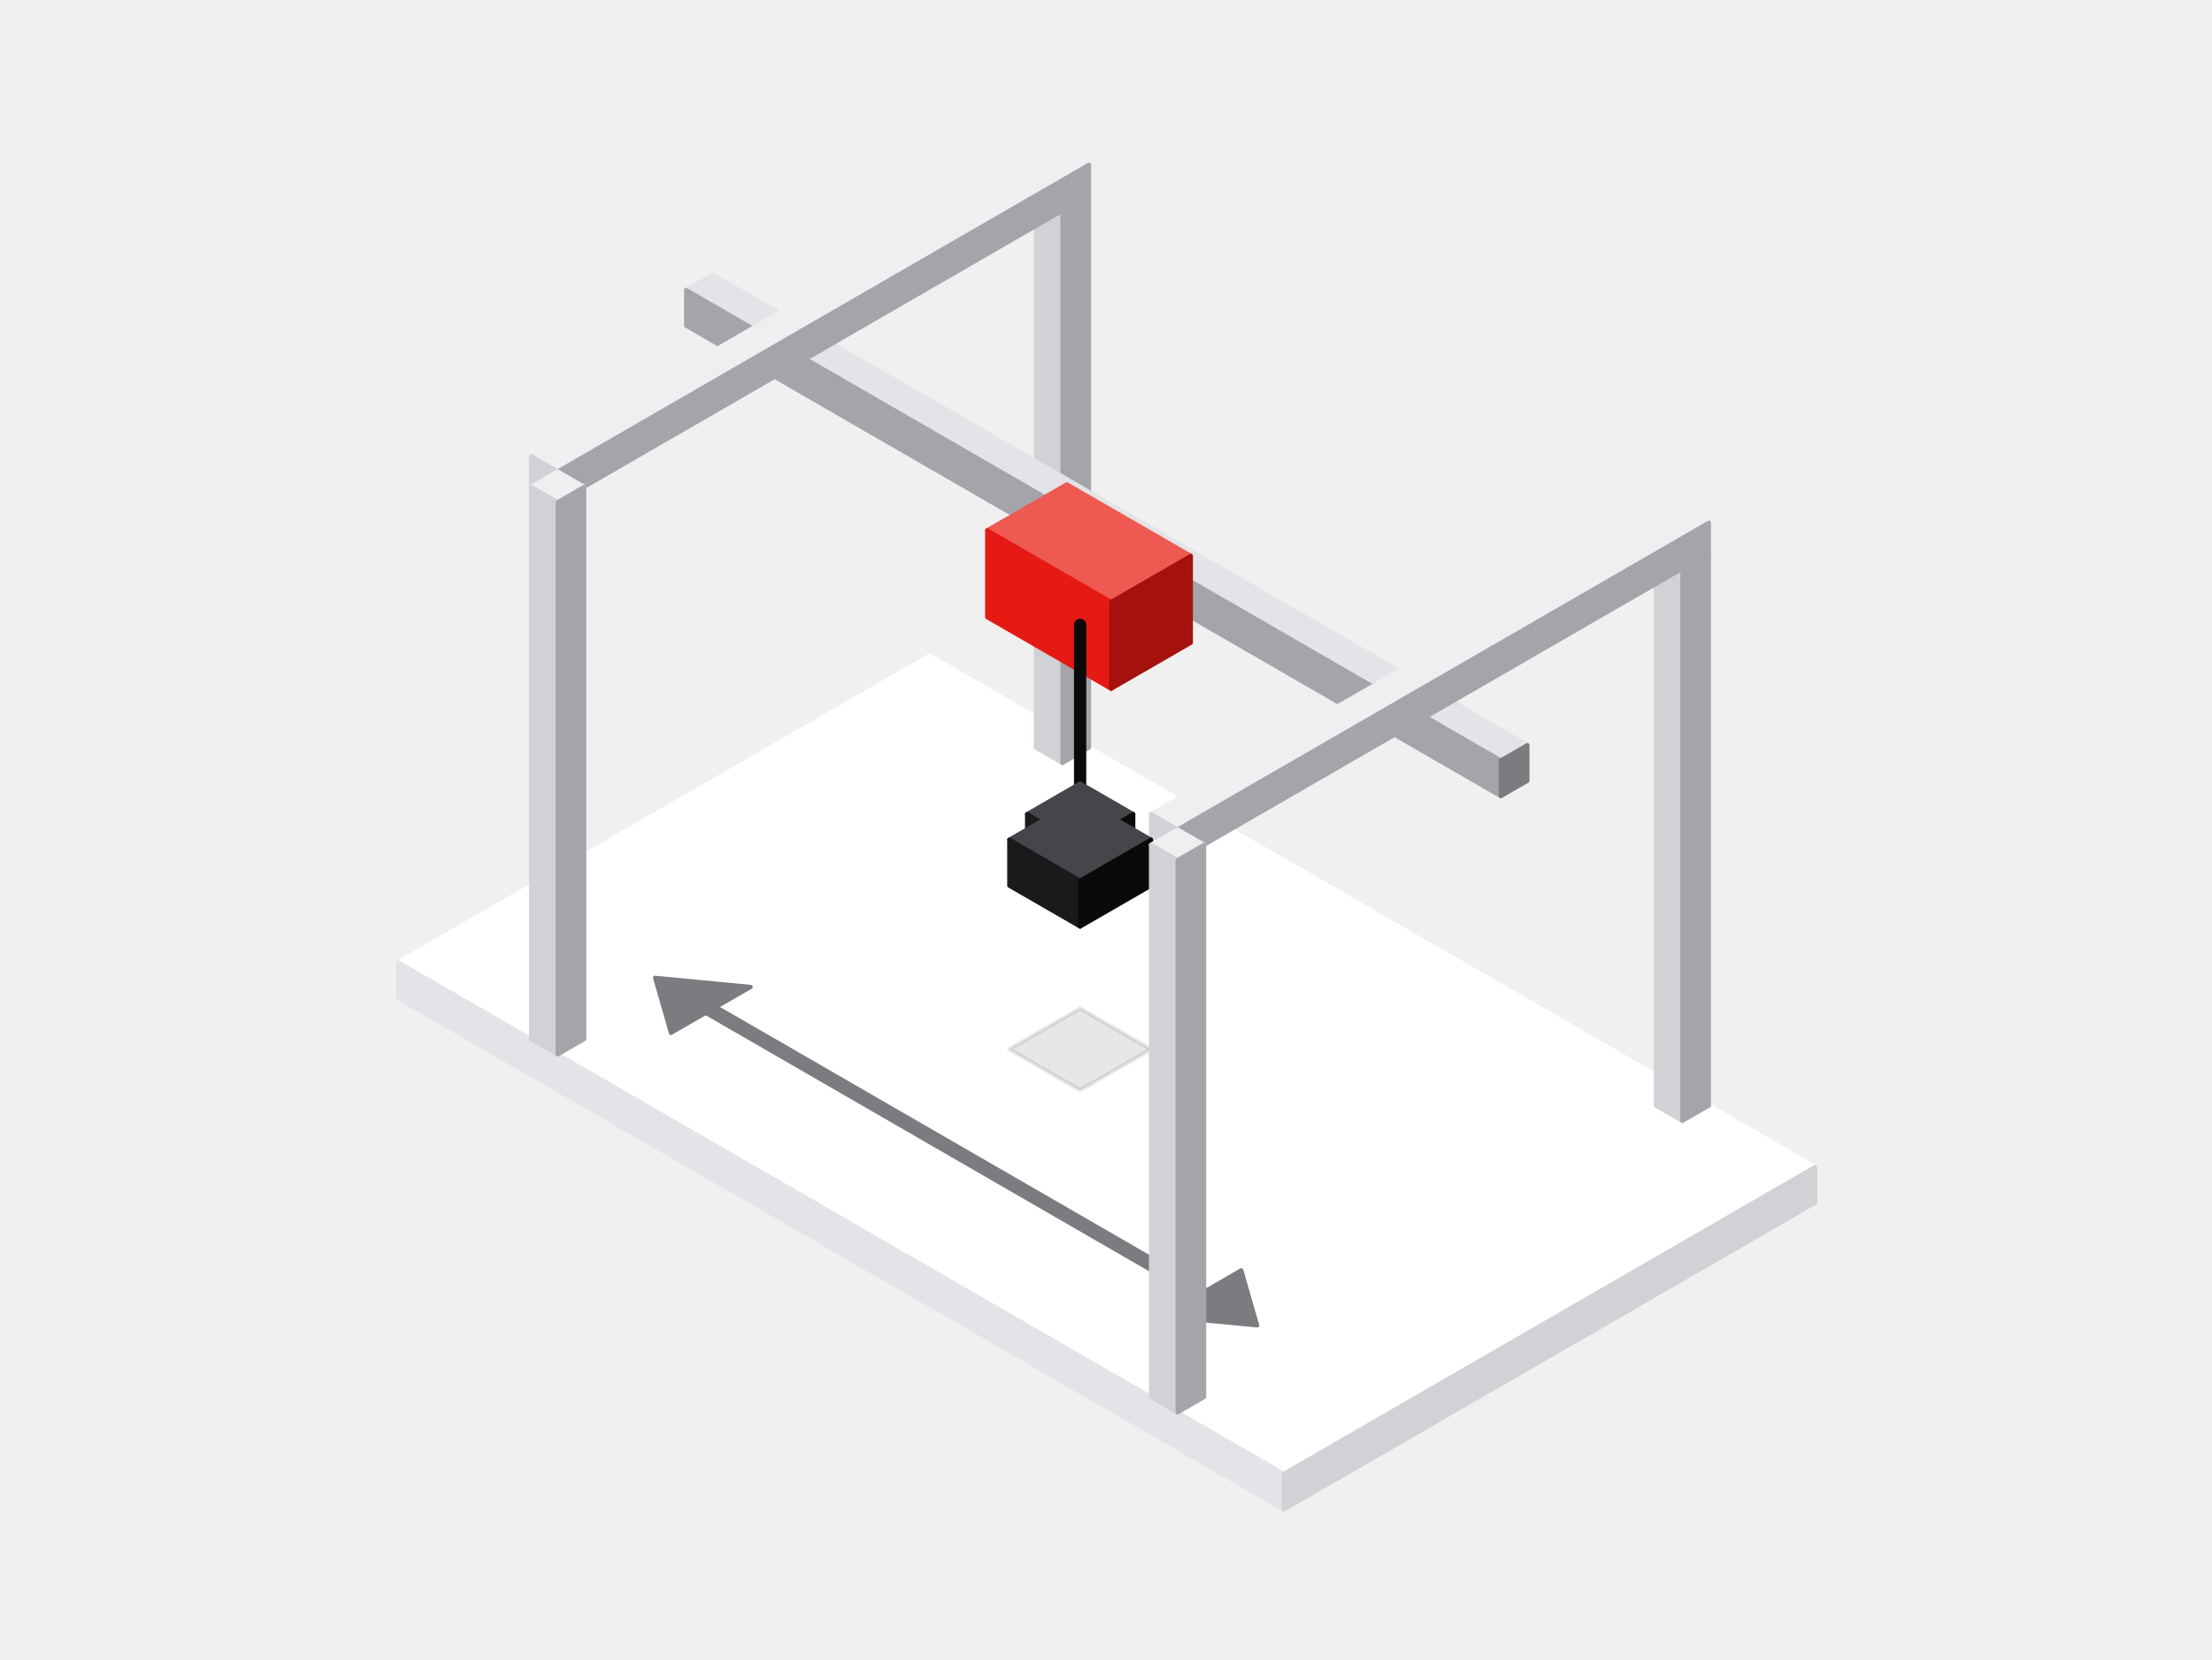
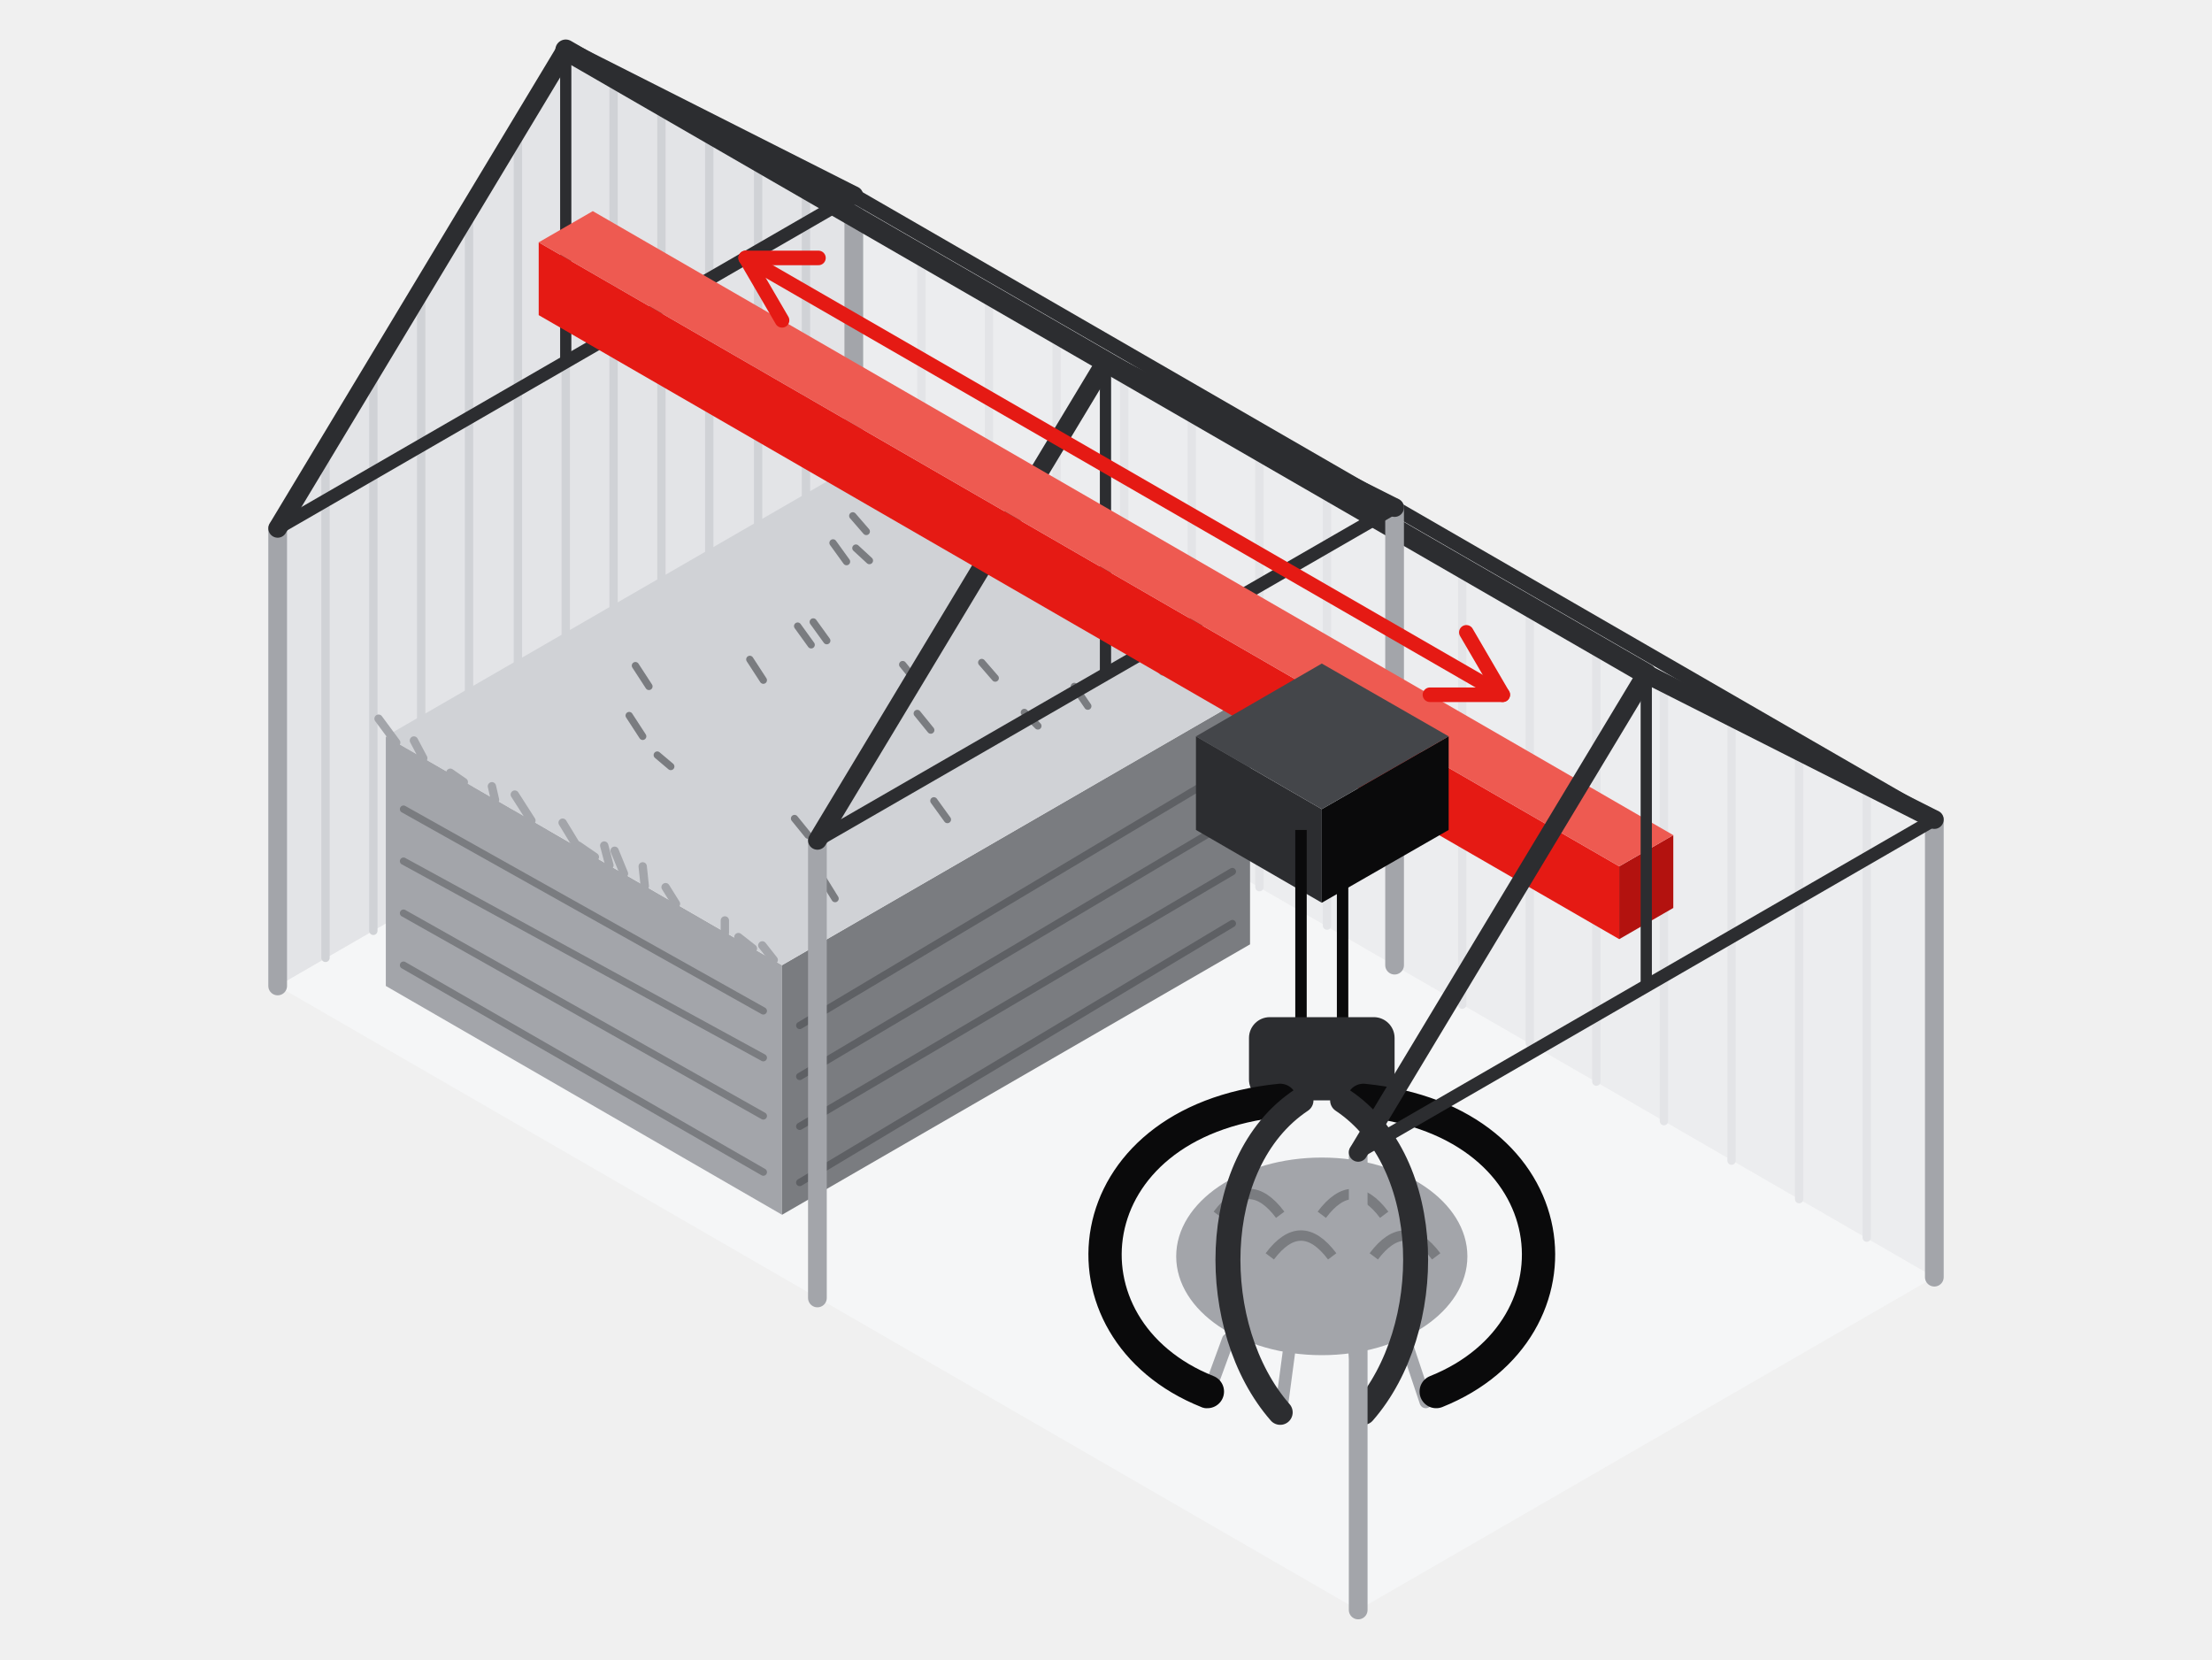
- <svg xmlns="http://www.w3.org/2000/svg" viewBox="-90.9 -64.1 216.3 162.3" preserveAspectRatio="xMidYMid meet">
-   <polygon points="0.00,0.00 86.60,50.00 34.64,80.00 -51.96,30.00" fill="#FFFFFF" stroke="#FFFFFF" stroke-width="0.4" stroke-linejoin="round" />
-   <polygon points="-51.96,33.50 34.64,83.50 34.64,80.00 -51.96,30.00" fill="#E3E4E7" stroke="#E3E4E7" stroke-width="0.4" stroke-linejoin="round" />
-   <polygon points="86.60,53.50 34.64,83.50 34.64,80.00 86.60,50.00" fill="#D0D2D6" stroke="#D0D2D6" stroke-width="0.4" stroke-linejoin="round" />
-   <polygon points="14.72,34.50 21.65,38.50 14.72,42.50 7.79,38.50" fill="rgba(10,10,11,0.10)" stroke="rgba(10,10,11,0.10)" stroke-width="0.4" stroke-linejoin="round" />
-   <polyline points="-22.95,33.75 28.14,63.25" fill="none" stroke="#7A7C80" stroke-width="1.4" stroke-linecap="round" />
-   <polygon points="32.04,65.50 22.69,64.60 30.48,60.10" fill="#7A7C80" stroke="#7A7C80" stroke-width="0.4" stroke-linejoin="round" />
-   <polygon points="-26.85,31.50 -25.29,36.90 -17.49,32.40" fill="#7A7C80" stroke="#7A7C80" stroke-width="0.4" stroke-linejoin="round" />
-   <polygon points="12.99,-46.50 15.59,-45.00 12.99,-43.50 10.39,-45.00" fill="#EEEFF1" stroke="#EEEFF1" stroke-width="0.4" stroke-linejoin="round" />
-   <polygon points="10.39,9.00 12.99,10.50 12.99,-43.50 10.39,-45.00" fill="#D0D2D6" stroke="#D0D2D6" stroke-width="0.4" stroke-linejoin="round" />
-   <polygon points="15.59,9.00 12.99,10.50 12.99,-43.50 15.59,-45.00" fill="#A3A5AA" stroke="#A3A5AA" stroke-width="0.4" stroke-linejoin="round" />
-   <polygon points="73.61,-11.50 76.21,-10.00 73.61,-8.50 71.01,-10.00" fill="#EEEFF1" stroke="#EEEFF1" stroke-width="0.4" stroke-linejoin="round" />
-   <polygon points="71.01,44.00 73.61,45.50 73.61,-8.50 71.01,-10.00" fill="#D0D2D6" stroke="#D0D2D6" stroke-width="0.4" stroke-linejoin="round" />
-   <polygon points="76.21,44.00 73.61,45.50 73.61,-8.50 76.21,-10.00" fill="#A3A5AA" stroke="#A3A5AA" stroke-width="0.4" stroke-linejoin="round" />
-   <polygon points="-21.22,-37.25 58.46,8.75 55.86,10.25 -23.81,-35.75" fill="#E3E4E7" stroke="#E3E4E7" stroke-width="0.4" stroke-linejoin="round" />
-   <polygon points="-23.81,-32.25 55.86,13.75 55.86,10.25 -23.81,-35.75" fill="#A3A5AA" stroke="#A3A5AA" stroke-width="0.4" stroke-linejoin="round" />
-   <polygon points="58.46,12.25 55.86,13.75 55.86,10.25 58.46,8.75" fill="#7A7C80" stroke="#7A7C80" stroke-width="0.4" stroke-linejoin="round" />
-   <polygon points="12.99,-49.50 15.59,-48.00 -36.37,-18.00 -38.97,-19.50" fill="#EEEFF1" stroke="#EEEFF1" stroke-width="0.4" stroke-linejoin="round" />
-   <polygon points="-38.97,-16.50 -36.37,-15.00 -36.37,-18.00 -38.97,-19.50" fill="#D0D2D6" stroke="#D0D2D6" stroke-width="0.4" stroke-linejoin="round" />
-   <polygon points="15.59,-45.00 -36.37,-15.00 -36.37,-18.00 15.59,-48.00" fill="#A3A5AA" stroke="#A3A5AA" stroke-width="0.4" stroke-linejoin="round" />
-   <polygon points="73.61,-14.50 76.21,-13.00 24.25,17.00 21.65,15.50" fill="#EEEFF1" stroke="#EEEFF1" stroke-width="0.4" stroke-linejoin="round" />
-   <polygon points="21.65,18.50 24.25,20.00 24.25,17.00 21.65,15.50" fill="#D0D2D6" stroke="#D0D2D6" stroke-width="0.4" stroke-linejoin="round" />
-   <polygon points="76.21,-10.00 24.25,20.00 24.25,17.00 76.21,-13.00" fill="#A3A5AA" stroke="#A3A5AA" stroke-width="0.4" stroke-linejoin="round" />
-   <polygon points="13.42,-16.75 25.55,-9.75 17.75,-5.25 5.63,-12.25" fill="#EE5A51" stroke="#EE5A51" stroke-width="0.4" stroke-linejoin="round" />
-   <polygon points="5.63,-3.75 17.75,3.25 17.75,-5.25 5.63,-12.25" fill="#E51A14" stroke="#E51A14" stroke-width="0.4" stroke-linejoin="round" />
-   <polygon points="25.55,-1.25 17.75,3.25 17.75,-5.25 25.55,-9.75" fill="#A5110D" stroke="#A5110D" stroke-width="0.4" stroke-linejoin="round" />
-   <polyline points="14.72,-3.00 14.72,15.50" fill="none" stroke="#0A0A0B" stroke-width="1.2" stroke-linecap="round" />
-   <polygon points="14.72,12.50 19.92,15.50 14.72,18.50 9.53,15.50" fill="#44464A" stroke="#44464A" stroke-width="0.4" stroke-linejoin="round" />
-   <polygon points="9.53,18.00 14.72,21.00 14.72,18.50 9.53,15.50" fill="#191A1C" stroke="#191A1C" stroke-width="0.4" stroke-linejoin="round" />
-   <polygon points="19.92,18.00 14.72,21.00 14.72,18.50 19.92,15.50" fill="#0A0A0B" stroke="#0A0A0B" stroke-width="0.4" stroke-linejoin="round" />
-   <polygon points="14.72,14.00 21.65,18.00 14.72,22.00 7.79,18.00" fill="#44464A" stroke="#44464A" stroke-width="0.4" stroke-linejoin="round" />
-   <polygon points="7.79,22.50 14.72,26.50 14.72,22.00 7.79,18.00" fill="#191A1C" stroke="#191A1C" stroke-width="0.4" stroke-linejoin="round" />
-   <polygon points="21.65,22.50 14.72,26.50 14.72,22.00 21.65,18.00" fill="#0A0A0B" stroke="#0A0A0B" stroke-width="0.4" stroke-linejoin="round" />
-   <polygon points="-36.37,-18.00 -33.77,-16.50 -36.37,-15.00 -38.97,-16.50" fill="#EEEFF1" stroke="#EEEFF1" stroke-width="0.4" stroke-linejoin="round" />
-   <polygon points="-38.97,37.50 -36.37,39.00 -36.37,-15.00 -38.97,-16.50" fill="#D0D2D6" stroke="#D0D2D6" stroke-width="0.4" stroke-linejoin="round" />
-   <polygon points="-33.77,37.50 -36.37,39.00 -36.37,-15.00 -33.77,-16.50" fill="#A3A5AA" stroke="#A3A5AA" stroke-width="0.4" stroke-linejoin="round" />
-   <polygon points="24.25,17.00 26.85,18.50 24.25,20.00 21.65,18.50" fill="#EEEFF1" stroke="#EEEFF1" stroke-width="0.4" stroke-linejoin="round" />
-   <polygon points="21.65,72.50 24.25,74.00 24.25,20.00 21.65,18.50" fill="#D0D2D6" stroke="#D0D2D6" stroke-width="0.4" stroke-linejoin="round" />
-   <polygon points="26.85,72.50 24.25,74.00 24.25,20.00 26.85,18.50" fill="#A3A5AA" stroke="#A3A5AA" stroke-width="0.4" stroke-linejoin="round" />
+ <svg xmlns="http://www.w3.org/2000/svg" viewBox="-82.1 -62.8 212.7 159.6">
+   <polygon points="0.0,0.0 103.9,60.0 48.5,92.0 -55.4,32.0" fill="#F5F6F7" />
+   <polygon points="0.0,0.0 0.0,-44.0 -27.7,-58.0 -55.4,-12.0 -55.4,32.0" fill="#E3E4E7" />
+   <line x1="-4.6" y1="2.7" x2="-4.6" y2="-46.3" stroke="#D0D2D6" stroke-width="0.8" stroke-linecap="round" />
+   <line x1="-9.2" y1="5.3" x2="-9.2" y2="-48.7" stroke="#D0D2D6" stroke-width="0.8" stroke-linecap="round" />
+   <line x1="-13.9" y1="8.0" x2="-13.9" y2="-51.0" stroke="#D0D2D6" stroke-width="0.8" stroke-linecap="round" />
+   <line x1="-18.5" y1="10.7" x2="-18.5" y2="-53.3" stroke="#D0D2D6" stroke-width="0.8" stroke-linecap="round" />
+   <line x1="-23.1" y1="13.3" x2="-23.1" y2="-55.7" stroke="#D0D2D6" stroke-width="0.8" stroke-linecap="round" />
+   <line x1="-27.7" y1="16.0" x2="-27.7" y2="-58.0" stroke="#D0D2D6" stroke-width="0.8" stroke-linecap="round" />
+   <line x1="-32.3" y1="18.7" x2="-32.3" y2="-50.3" stroke="#D0D2D6" stroke-width="0.8" stroke-linecap="round" />
+   <line x1="-37.0" y1="21.3" x2="-37.0" y2="-42.7" stroke="#D0D2D6" stroke-width="0.8" stroke-linecap="round" />
+   <line x1="-41.6" y1="24.0" x2="-41.6" y2="-35.0" stroke="#D0D2D6" stroke-width="0.8" stroke-linecap="round" />
+   <line x1="-46.2" y1="26.7" x2="-46.2" y2="-27.3" stroke="#D0D2D6" stroke-width="0.8" stroke-linecap="round" />
+   <line x1="-50.8" y1="29.3" x2="-50.8" y2="-19.7" stroke="#D0D2D6" stroke-width="0.8" stroke-linecap="round" />
+   <polygon points="0.0,0.0 103.9,60.0 103.9,16.0 0.0,-44.0" fill="#ECEDEF" />
+   <line x1="6.5" y1="3.8" x2="6.5" y2="-40.2" stroke="#E3E4E7" stroke-width="0.8" stroke-linecap="round" />
+   <line x1="13.0" y1="7.5" x2="13.0" y2="-36.5" stroke="#E3E4E7" stroke-width="0.8" stroke-linecap="round" />
+   <line x1="19.5" y1="11.2" x2="19.5" y2="-32.8" stroke="#E3E4E7" stroke-width="0.8" stroke-linecap="round" />
+   <line x1="26.0" y1="15.0" x2="26.0" y2="-29.0" stroke="#E3E4E7" stroke-width="0.8" stroke-linecap="round" />
+   <line x1="32.5" y1="18.8" x2="32.5" y2="-25.2" stroke="#E3E4E7" stroke-width="0.8" stroke-linecap="round" />
+   <line x1="39.0" y1="22.5" x2="39.0" y2="-21.5" stroke="#E3E4E7" stroke-width="0.8" stroke-linecap="round" />
+   <line x1="45.5" y1="26.2" x2="45.5" y2="-17.8" stroke="#E3E4E7" stroke-width="0.8" stroke-linecap="round" />
+   <line x1="52.0" y1="30.0" x2="52.0" y2="-14.0" stroke="#E3E4E7" stroke-width="0.8" stroke-linecap="round" />
+   <line x1="58.5" y1="33.8" x2="58.5" y2="-10.2" stroke="#E3E4E7" stroke-width="0.8" stroke-linecap="round" />
+   <line x1="65.0" y1="37.5" x2="65.0" y2="-6.5" stroke="#E3E4E7" stroke-width="0.8" stroke-linecap="round" />
+   <line x1="71.4" y1="41.2" x2="71.4" y2="-2.8" stroke="#E3E4E7" stroke-width="0.8" stroke-linecap="round" />
+   <line x1="77.9" y1="45.0" x2="77.9" y2="1.0" stroke="#E3E4E7" stroke-width="0.8" stroke-linecap="round" />
+   <line x1="84.4" y1="48.8" x2="84.4" y2="4.8" stroke="#E3E4E7" stroke-width="0.8" stroke-linecap="round" />
+   <line x1="90.9" y1="52.5" x2="90.9" y2="8.5" stroke="#E3E4E7" stroke-width="0.8" stroke-linecap="round" />
+   <line x1="97.4" y1="56.2" x2="97.4" y2="12.2" stroke="#E3E4E7" stroke-width="0.8" stroke-linecap="round" />
+   <line x1="0.0" y1="0.0" x2="0.0" y2="-44.0" stroke="#A3A5AA" stroke-width="1.8" stroke-linecap="round" />
+   <line x1="-55.4" y1="32.0" x2="-55.4" y2="-12.0" stroke="#A3A5AA" stroke-width="1.8" stroke-linecap="round" />
+   <line x1="0.0" y1="-44.0" x2="-27.7" y2="-58.0" stroke="#2C2D30" stroke-width="1.8" stroke-linecap="round" />
+   <line x1="-55.4" y1="-12.0" x2="-27.7" y2="-58.0" stroke="#2C2D30" stroke-width="1.8" stroke-linecap="round" />
+   <line x1="0.0" y1="-44.0" x2="-55.4" y2="-12.0" stroke="#2C2D30" stroke-width="1.26" stroke-linecap="round" />
+   <line x1="-27.7" y1="-58.0" x2="-27.7" y2="-28.0" stroke="#2C2D30" stroke-width="1.08" stroke-linecap="round" />
+   <line x1="-27.7" y1="-58.0" x2="76.2" y2="2.0" stroke="#2C2D30" stroke-width="2" stroke-linecap="round" />
+   <line x1="0.0" y1="-44.0" x2="103.9" y2="16.0" stroke="#2C2D30" stroke-width="1.4" stroke-linecap="round" />
+   <polygon points="-45.0,32.0 -6.9,54.0 -6.9,30.0 -45.0,8.0" fill="#A3A5AA" />
+   <polygon points="38.1,28.0 -6.9,54.0 -6.9,30.0 38.1,4.0" fill="#7A7C80" />
+   <polygon points="0.0,-18.0 38.1,4.0 -6.9,30.0 -45.0,8.0" fill="#D0D2D6" />
+   <line x1="-43.3" y1="30.0" x2="-8.7" y2="49.9" stroke="#7A7C80" stroke-width="0.7" stroke-linecap="round" />
+   <line x1="36.4" y1="26.0" x2="-5.2" y2="50.9" stroke="#5E6064" stroke-width="0.7" stroke-linecap="round" />
+   <line x1="-43.3" y1="25.0" x2="-8.7" y2="44.5" stroke="#7A7C80" stroke-width="0.7" stroke-linecap="round" />
+   <line x1="36.4" y1="21.0" x2="-5.2" y2="45.5" stroke="#5E6064" stroke-width="0.7" stroke-linecap="round" />
+   <line x1="-43.3" y1="20.0" x2="-8.7" y2="38.9" stroke="#7A7C80" stroke-width="0.7" stroke-linecap="round" />
+   <line x1="36.4" y1="16.0" x2="-5.2" y2="40.7" stroke="#5E6064" stroke-width="0.7" stroke-linecap="round" />
+   <line x1="-43.3" y1="15.0" x2="-8.7" y2="34.4" stroke="#7A7C80" stroke-width="0.7" stroke-linecap="round" />
+   <line x1="36.4" y1="11.0" x2="-5.2" y2="35.8" stroke="#5E6064" stroke-width="0.7" stroke-linecap="round" />
+   <line x1="-3.1" y1="21.5" x2="-1.8" y2="23.6" stroke="#7A7C80" stroke-width="0.7" stroke-linecap="round" />
+   <line x1="12.3" y1="0.9" x2="13.6" y2="2.4" stroke="#7A7C80" stroke-width="0.7" stroke-linecap="round" />
+   <line x1="21.2" y1="3.2" x2="22.5" y2="5.1" stroke="#7A7C80" stroke-width="0.7" stroke-linecap="round" />
+   <line x1="-0.1" y1="-13.2" x2="1.2" y2="-11.7" stroke="#7A7C80" stroke-width="0.7" stroke-linecap="round" />
+   <line x1="0.2" y1="-10.1" x2="1.5" y2="-8.9" stroke="#7A7C80" stroke-width="0.7" stroke-linecap="round" />
+   <line x1="-3.9" y1="-3.0" x2="-2.6" y2="-1.2" stroke="#7A7C80" stroke-width="0.7" stroke-linecap="round" />
+   <line x1="16.4" y1="5.7" x2="17.7" y2="7.0" stroke="#7A7C80" stroke-width="0.7" stroke-linecap="round" />
+   <line x1="7.7" y1="14.2" x2="9.0" y2="16.0" stroke="#7A7C80" stroke-width="0.7" stroke-linecap="round" />
+   <line x1="-21.0" y1="1.2" x2="-19.7" y2="3.2" stroke="#7A7C80" stroke-width="0.7" stroke-linecap="round" />
+   <line x1="-18.9" y1="9.8" x2="-17.6" y2="10.9" stroke="#7A7C80" stroke-width="0.7" stroke-linecap="round" />
+   <line x1="-5.4" y1="-2.6" x2="-4.1" y2="-0.8" stroke="#7A7C80" stroke-width="0.7" stroke-linecap="round" />
+   <line x1="-10.0" y1="0.6" x2="-8.7" y2="2.6" stroke="#7A7C80" stroke-width="0.7" stroke-linecap="round" />
+   <line x1="-2.0" y1="-10.6" x2="-0.7" y2="-8.8" stroke="#7A7C80" stroke-width="0.7" stroke-linecap="round" />
+   <line x1="4.7" y1="1.1" x2="6.0" y2="2.7" stroke="#7A7C80" stroke-width="0.7" stroke-linecap="round" />
+   <line x1="-5.7" y1="15.9" x2="-4.4" y2="17.5" stroke="#7A7C80" stroke-width="0.7" stroke-linecap="round" />
+   <line x1="28.4" y1="0.4" x2="29.7" y2="1.8" stroke="#7A7C80" stroke-width="0.7" stroke-linecap="round" />
+   <line x1="6.1" y1="5.8" x2="7.4" y2="7.4" stroke="#7A7C80" stroke-width="0.7" stroke-linecap="round" />
+   <line x1="-21.6" y1="6.0" x2="-20.3" y2="8.0" stroke="#7A7C80" stroke-width="0.7" stroke-linecap="round" />
+   <line x1="-23.5" y1="20.4" x2="-24.0" y2="18.5" stroke="#A3A5AA" stroke-width="0.8" stroke-linecap="round" />
+   <line x1="-9.7" y1="28.4" x2="-11.1" y2="27.3" stroke="#A3A5AA" stroke-width="0.8" stroke-linecap="round" />
+   <line x1="-34.5" y1="14.1" x2="-34.8" y2="12.8" stroke="#A3A5AA" stroke-width="0.8" stroke-linecap="round" />
+   <line x1="-17.1" y1="24.1" x2="-18.1" y2="22.5" stroke="#A3A5AA" stroke-width="0.8" stroke-linecap="round" />
+   <line x1="-7.7" y1="29.5" x2="-8.8" y2="28.1" stroke="#A3A5AA" stroke-width="0.8" stroke-linecap="round" />
+   <line x1="-20.1" y1="22.4" x2="-20.3" y2="20.5" stroke="#A3A5AA" stroke-width="0.8" stroke-linecap="round" />
+   <line x1="-24.9" y1="19.6" x2="-26.5" y2="18.5" stroke="#A3A5AA" stroke-width="0.8" stroke-linecap="round" />
+   <line x1="-44.0" y1="8.6" x2="-45.7" y2="6.3" stroke="#A3A5AA" stroke-width="0.8" stroke-linecap="round" />
+   <line x1="-31.0" y1="16.1" x2="-32.6" y2="13.6" stroke="#A3A5AA" stroke-width="0.8" stroke-linecap="round" />
+   <line x1="-22.1" y1="21.2" x2="-23.0" y2="19.0" stroke="#A3A5AA" stroke-width="0.8" stroke-linecap="round" />
+   <line x1="-41.4" y1="10.1" x2="-42.3" y2="8.4" stroke="#A3A5AA" stroke-width="0.8" stroke-linecap="round" />
+   <line x1="-26.6" y1="18.6" x2="-28.0" y2="16.3" stroke="#A3A5AA" stroke-width="0.8" stroke-linecap="round" />
+   <line x1="-12.4" y1="26.9" x2="-12.4" y2="25.7" stroke="#A3A5AA" stroke-width="0.8" stroke-linecap="round" />
+   <line x1="-37.5" y1="12.4" x2="-38.8" y2="11.5" stroke="#A3A5AA" stroke-width="0.8" stroke-linecap="round" />
+   <line x1="52.0" y1="30.0" x2="52.0" y2="-14.0" stroke="#A3A5AA" stroke-width="1.8" stroke-linecap="round" />
+   <line x1="-3.5" y1="62.0" x2="-3.5" y2="18.0" stroke="#A3A5AA" stroke-width="1.8" stroke-linecap="round" />
+   <line x1="52.0" y1="-14.0" x2="24.2" y2="-28.0" stroke="#2C2D30" stroke-width="1.8" stroke-linecap="round" />
+   <line x1="-3.5" y1="18.0" x2="24.2" y2="-28.0" stroke="#2C2D30" stroke-width="1.8" stroke-linecap="round" />
+   <line x1="52.0" y1="-14.0" x2="-3.5" y2="18.0" stroke="#2C2D30" stroke-width="1.26" stroke-linecap="round" />
+   <line x1="24.2" y1="-28.0" x2="24.2" y2="2.0" stroke="#2C2D30" stroke-width="1.08" stroke-linecap="round" />
+   <polygon points="-30.3,-32.5 73.6,27.5 73.6,20.5 -30.3,-39.5" fill="#E51A14" />
+   <polygon points="78.8,24.5 73.6,27.5 73.6,20.5 78.8,17.5" fill="#B3120F" />
+   <polygon points="-25.1,-42.5 78.8,17.5 73.6,20.5 -30.3,-39.5" fill="#EE5A51" />
+   <polygon points="32.9,17.0 45.0,24.0 45.0,15.0 32.9,8.0" fill="#2C2D30" />
+   <polygon points="57.2,17.0 45.0,24.0 45.0,15.0 57.2,8.0" fill="#0A0A0B" />
+   <polygon points="45.0,1.0 57.2,8.0 45.0,15.0 32.9,8.0" fill="#44464A" />
+   <line x1="43.0" y1="17.0" x2="43.0" y2="37.0" stroke="#0A0A0B" stroke-width="1.1" />
+   <line x1="47.0" y1="17.0" x2="47.0" y2="37.0" stroke="#0A0A0B" stroke-width="1.1" />
+   <rect x="38.0" y="35.0" width="14" height="8" rx="2" fill="#2C2D30" />
+   <ellipse cx="45.0" cy="58.0" rx="14" ry="9.5" fill="#A3A5AA" />
+   <path d="M35.0,54.0 q3,-4 6,0" stroke="#7A7C80" stroke-width="1" fill="none" />
+   <path d="M40.0,58.0 q3,-4 6,0" stroke="#7A7C80" stroke-width="1" fill="none" />
+   <path d="M45.0,54.0 q3,-4 6,0" stroke="#7A7C80" stroke-width="1" fill="none" />
+   <path d="M50.0,58.0 q3,-4 6,0" stroke="#7A7C80" stroke-width="1" fill="none" />
+   <path d="M36.0,66.0 l-2.2,6" stroke="#A3A5AA" stroke-width="1.2" stroke-linecap="round" />
+   <path d="M42.0,66.0 l-0.8,6" stroke="#A3A5AA" stroke-width="1.2" stroke-linecap="round" />
+   <path d="M48.0,66.0 l0.8,6" stroke="#A3A5AA" stroke-width="1.2" stroke-linecap="round" />
+   <path d="M53.0,66.0 l2.0,6" stroke="#A3A5AA" stroke-width="1.2" stroke-linecap="round" />
+   <path d="M41.0,43.0 c-20.0,2 -22.0,22 -7.0,28" stroke="#0A0A0B" stroke-width="3.2" fill="none" stroke-linecap="round" />
+   <path d="M43.0,43.0 c-9.0,6 -9.0,22 -2.0,30" stroke="#2C2D30" stroke-width="2.4" fill="none" stroke-linecap="round" />
+   <path d="M49.0,43.0 c20.0,2 22.0,22 7.0,28" stroke="#0A0A0B" stroke-width="3.2" fill="none" stroke-linecap="round" />
+   <path d="M47.0,43.0 c9.0,6 9.0,22 2.0,30" stroke="#2C2D30" stroke-width="2.4" fill="none" stroke-linecap="round" />
+   <line x1="-10.4" y1="-38.0" x2="62.4" y2="4.0" stroke="#E51A14" stroke-width="1.4" stroke-linecap="round" />
+   <path d="M58.9,-2.0 L62.4,4.0 L55.4,4.0" stroke="#E51A14" stroke-width="1.4" fill="none" stroke-linecap="round" stroke-linejoin="round" />
+   <path d="M-6.9,-32.0 L-10.4,-38.0 L-3.4,-38.0" stroke="#E51A14" stroke-width="1.4" fill="none" stroke-linecap="round" stroke-linejoin="round" />
+   <line x1="103.9" y1="60.0" x2="103.9" y2="16.0" stroke="#A3A5AA" stroke-width="1.8" stroke-linecap="round" />
+   <line x1="48.5" y1="92.0" x2="48.5" y2="48.0" stroke="#A3A5AA" stroke-width="1.8" stroke-linecap="round" />
+   <line x1="103.9" y1="16.0" x2="76.2" y2="2.0" stroke="#2C2D30" stroke-width="1.8" stroke-linecap="round" />
+   <line x1="48.5" y1="48.0" x2="76.2" y2="2.0" stroke="#2C2D30" stroke-width="1.8" stroke-linecap="round" />
+   <line x1="103.9" y1="16.0" x2="48.5" y2="48.0" stroke="#2C2D30" stroke-width="1.26" stroke-linecap="round" />
+   <line x1="76.2" y1="2.0" x2="76.2" y2="32.0" stroke="#2C2D30" stroke-width="1.08" stroke-linecap="round" />
</svg>
